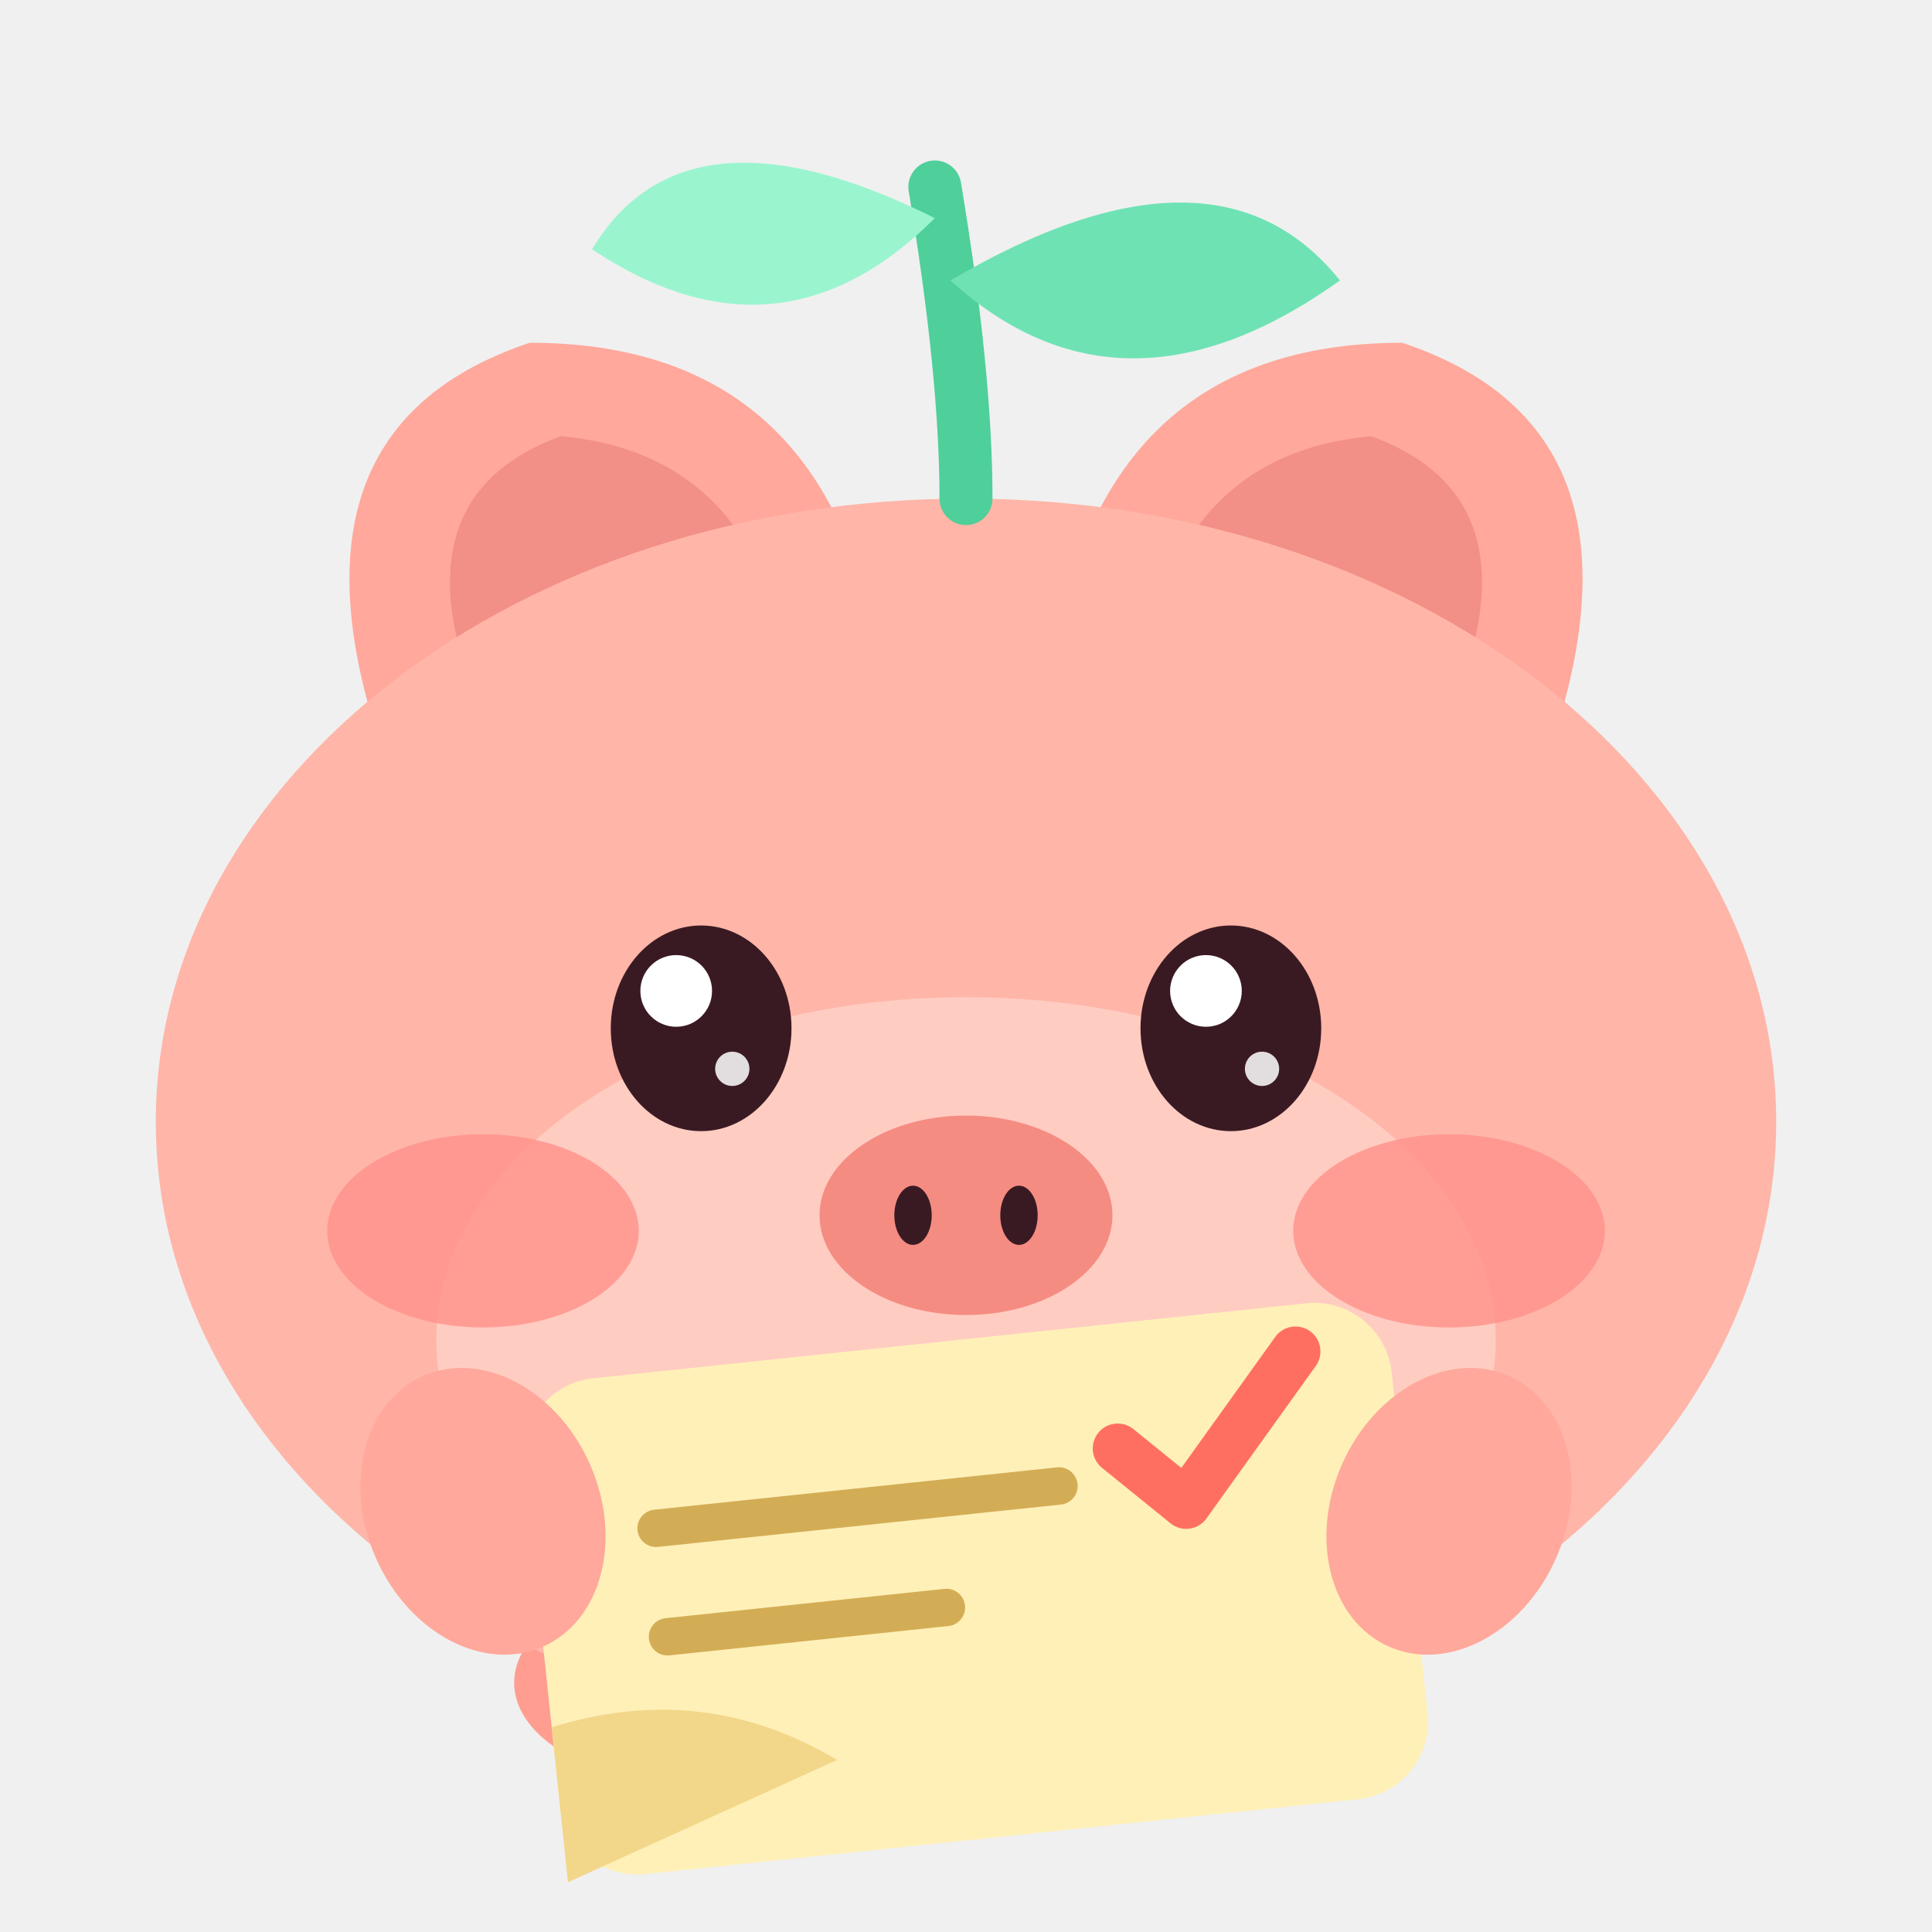
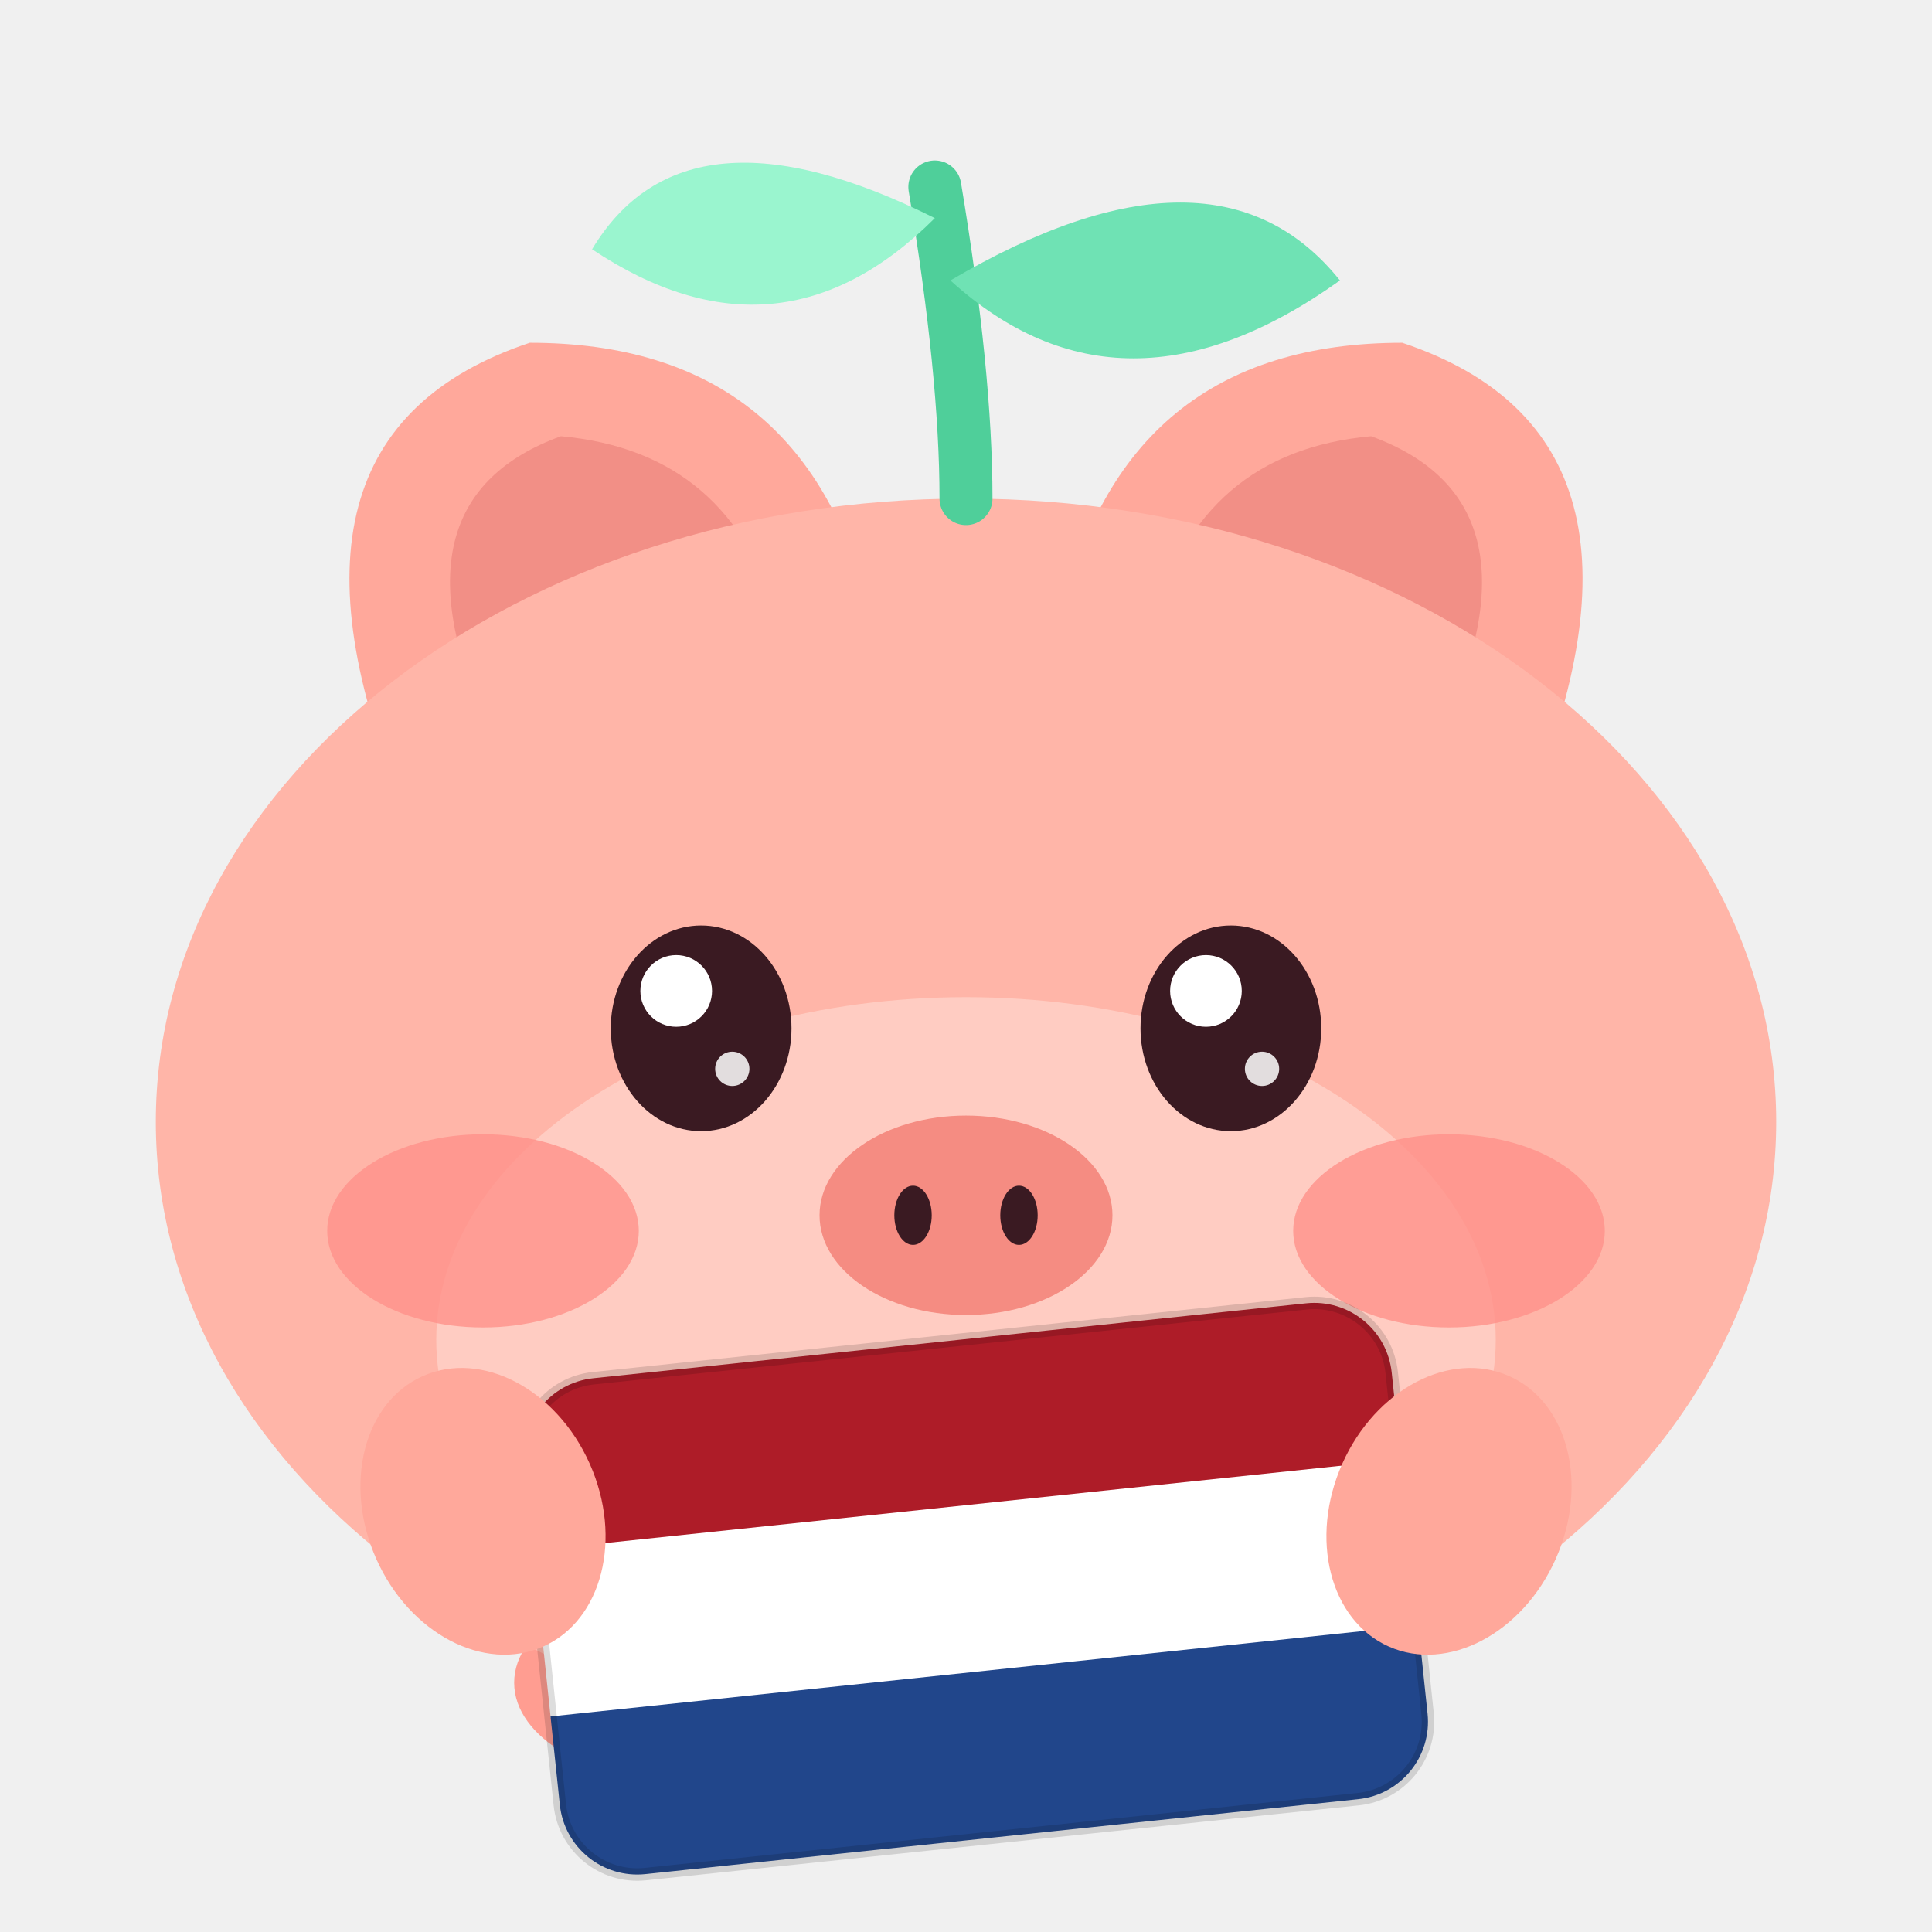
<svg xmlns="http://www.w3.org/2000/svg" viewBox="0 -2 120 124" width="512" height="512">
  <g class="pig-all">
    <ellipse cx="42" cy="106" rx="11" ry="6.4" fill="#ff9d91" />
    <ellipse cx="78" cy="106" rx="11" ry="6.4" fill="#ff9d91" />
    <g class="ear ear-l">
      <path d="M24 50 Q14 26 32 20 Q50 20 54 38 Z" fill="#ffa89b" />
      <path d="M29 44 Q23 30 34 26 Q45 27 48 38 Z" fill="#f28f86" />
    </g>
    <g class="ear ear-r">
      <path d="M96 50 Q106 26 88 20 Q70 20 66 38 Z" fill="#ffa89b" />
      <path d="M91 44 Q97 30 86 26 Q75 27 72 38 Z" fill="#f28f86" />
    </g>
    <ellipse cx="60" cy="70" rx="52" ry="40" fill="#ffb5a8" />
    <ellipse cx="60" cy="84" rx="34" ry="22" fill="#ffdcd3" opacity=".6" />
    <g class="sprout-slot">
      <path d="M60 30 Q60 22 58 10" fill="none" stroke="#4fcf9a" stroke-width="3.4" stroke-linecap="round" />
      <path d="M58 12 Q42 4 36 14 Q48 22 58 12 Z" fill="#9af5cf" />
      <path d="M59 16 Q76 6 84 16 Q70 26 59 16 Z" fill="#6fe2b4" />
    </g>
    <g class="pig-eyes">
      <ellipse cx="43" cy="64" rx="5.8" ry="6.6" fill="#3a1a22" />
      <circle cx="41.4" cy="61.6" r="2.3" fill="#fff" />
      <circle cx="45" cy="66.6" r="1.1" fill="#fff" opacity=".85" />
      <ellipse cx="77" cy="64" rx="5.8" ry="6.6" fill="#3a1a22" />
      <circle cx="75.4" cy="61.6" r="2.3" fill="#fff" />
      <circle cx="79" cy="66.6" r="1.1" fill="#fff" opacity=".85" />
    </g>
    <ellipse cx="29" cy="77" rx="10" ry="6.2" fill="#ff918a" opacity=".8" />
    <ellipse cx="91" cy="77" rx="10" ry="6.2" fill="#ff918a" opacity=".8" />
    <g class="snout">
      <ellipse cx="60" cy="76" rx="9.4" ry="6.4" fill="#f58c82" />
      <ellipse cx="56.6" cy="76" rx="1.2" ry="1.9" fill="#3a1a22" />
      <ellipse cx="63.4" cy="76" rx="1.2" ry="1.9" fill="#3a1a22" />
    </g>
-     <g transform="rotate(-6 60 94)">
-       <rect x="32" y="84" width="56" height="32" rx="5" fill="#fff0b8" />
-       <path d="M32 106 q10 -2 18 4 l-18 6 z" fill="#f2d78a" />
-       <path d="M40 94 h26 M40 101 h18" stroke="#d3ad55" stroke-width="2.4" stroke-linecap="round" />
-       <path d="M70 92 l4 4 8 -9" fill="none" stroke="#ff6f5f" stroke-width="3.2" stroke-linecap="round" stroke-linejoin="round" />
+     <g class="flag" transform="rotate(-6 60 94)">
+       <clipPath id="nlflag">
+         <rect x="32" y="84" width="56" height="32" rx="5" />
+       </clipPath>
+       <g clip-path="url(#nlflag)">
+         <rect x="32" y="84" width="56" height="10.7" fill="#ae1c28" />
+         <rect x="32" y="94.6" width="56" height="10.8" fill="#ffffff" />
+         <rect x="32" y="105.3" width="56" height="10.7" fill="#21468b" />
+       </g>
+       <rect x="32" y="84" width="56" height="32" rx="5" fill="none" stroke="#00000022" stroke-width=".8" />
    </g>
    <ellipse cx="29" cy="95" rx="7.5" ry="9.5" transform="rotate(-24 29 95)" fill="#ffa89b" />
    <ellipse cx="91" cy="95" rx="7.5" ry="9.5" transform="rotate(24 91 95)" fill="#ffa89b" />
  </g>
</svg>
